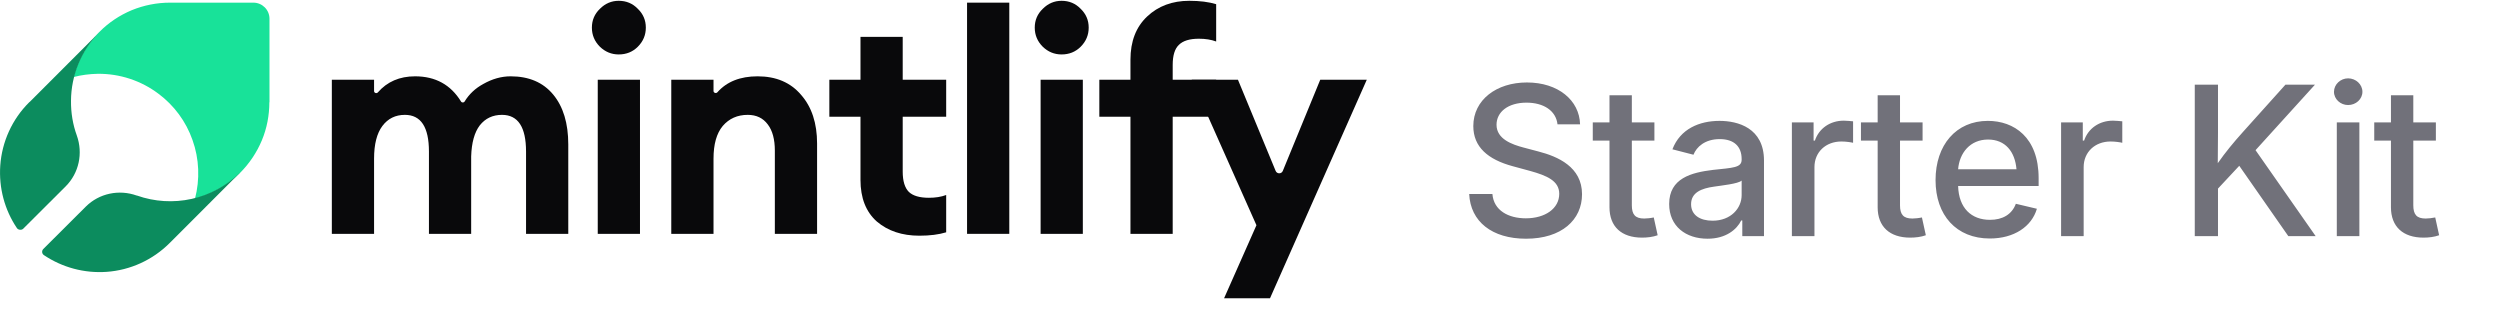
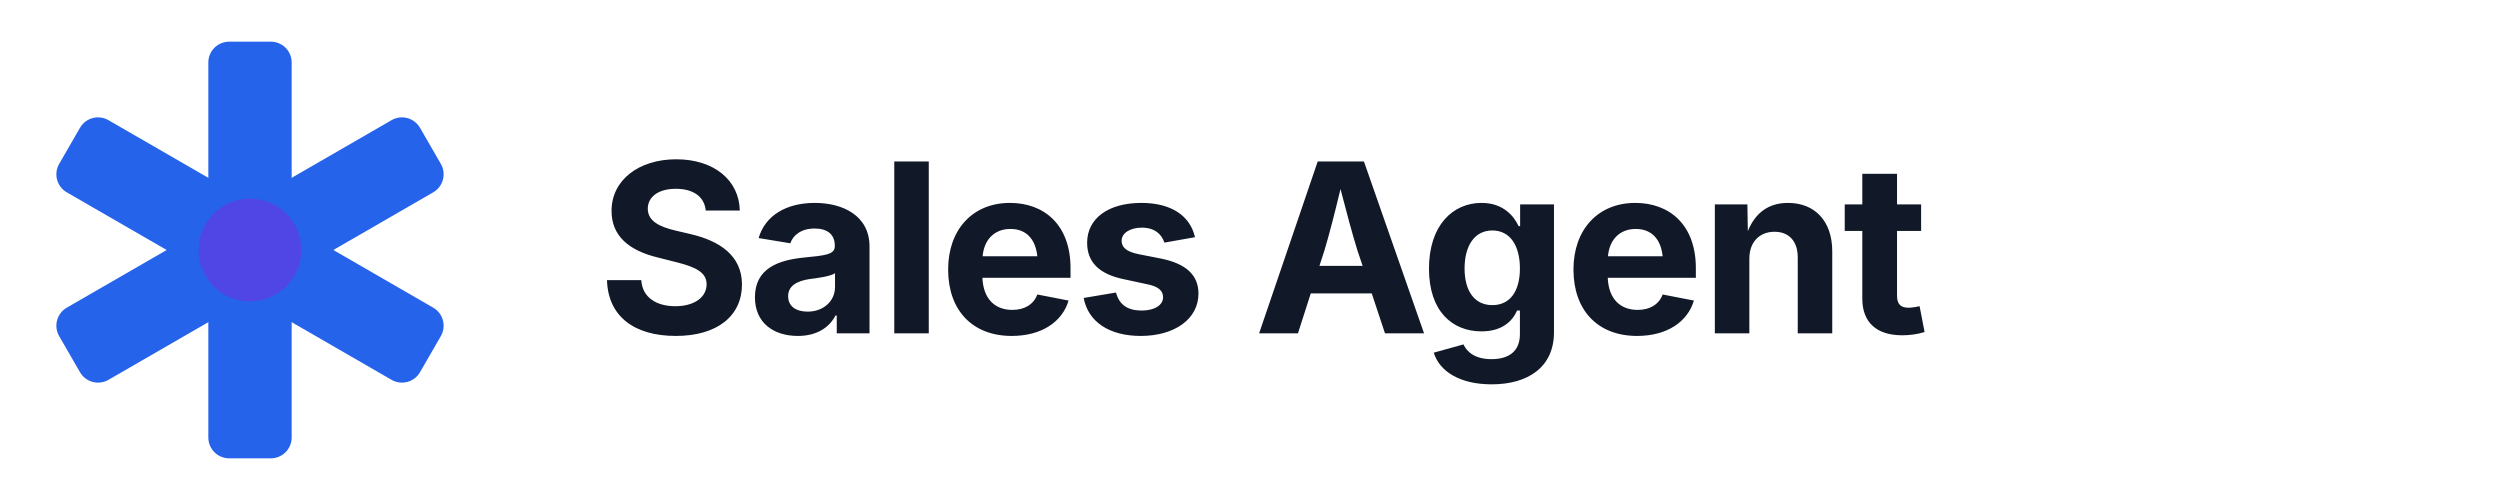
- <svg xmlns="http://www.w3.org/2000/svg" width="180" height="23" viewBox="0 0 180 23" fill="none">
-   <path d="M91.44 21.476H88.133L90.464 16.216L85.802 5.74H89.132L91.847 12.307C91.943 12.536 92.268 12.536 92.362 12.306L95.058 5.74H98.409L91.44 21.476Z" fill="#09090B" />
-   <path d="M81.393 16.837V8.403H79.152V5.74H81.393V4.297C81.393 2.98 81.792 1.944 82.592 1.19C83.391 0.435 84.404 0.058 85.633 0.058C86.387 0.058 87.031 0.139 87.564 0.302V2.988C87.208 2.854 86.794 2.788 86.32 2.788C85.655 2.788 85.174 2.936 84.878 3.232C84.582 3.513 84.434 3.994 84.434 4.674V5.74H87.564V8.403H84.434V16.837H81.393Z" fill="#09090B" />
-   <path d="M76.433 3.92C75.915 3.92 75.463 3.735 75.079 3.365C74.694 2.98 74.502 2.521 74.502 1.989C74.502 1.456 74.694 1.005 75.079 0.635C75.463 0.25 75.915 0.058 76.433 0.058C76.98 0.058 77.438 0.25 77.809 0.635C78.193 1.005 78.386 1.456 78.386 1.989C78.386 2.521 78.193 2.98 77.809 3.365C77.438 3.735 76.98 3.92 76.433 3.92ZM74.924 16.837V5.74H77.964V16.837H74.924Z" fill="#09090B" />
-   <path d="M69.628 16.837V0.191H72.669V16.837H69.628Z" fill="#09090B" />
-   <path d="M66.194 16.97C64.951 16.97 63.93 16.63 63.131 15.949C62.347 15.254 61.955 14.255 61.955 12.953V8.403H59.713V5.74H61.955V2.655H64.995V5.74H68.125V8.403H64.995V12.354C64.995 13.034 65.143 13.523 65.439 13.819C65.735 14.1 66.216 14.24 66.882 14.24C67.355 14.24 67.769 14.174 68.125 14.04V16.726C67.592 16.889 66.948 16.97 66.194 16.97Z" fill="#09090B" />
-   <path d="M48.332 16.837V5.74H51.373V6.551C51.373 6.688 51.559 6.748 51.65 6.646C52.328 5.879 53.293 5.495 54.546 5.495C55.878 5.495 56.921 5.939 57.676 6.827C58.445 7.7 58.83 8.869 58.83 10.334V16.837H55.789V10.844C55.789 10.03 55.619 9.402 55.279 8.958C54.939 8.499 54.458 8.27 53.836 8.27C53.096 8.27 52.497 8.536 52.038 9.069C51.594 9.601 51.373 10.386 51.373 11.421V16.837H48.332Z" fill="#09090B" />
-   <path d="M44.547 3.92C44.029 3.92 43.578 3.735 43.193 3.365C42.809 2.98 42.616 2.521 42.616 1.989C42.616 1.456 42.809 1.005 43.193 0.635C43.578 0.25 44.029 0.058 44.547 0.058C45.095 0.058 45.553 0.25 45.923 0.635C46.308 1.005 46.5 1.456 46.5 1.989C46.5 2.521 46.308 2.98 45.923 3.365C45.553 3.735 45.095 3.92 44.547 3.92ZM43.038 16.837V5.74H46.079V16.837H43.038Z" fill="#09090B" />
-   <path d="M37.875 16.837V10.911C37.875 9.15 37.298 8.27 36.144 8.27C35.478 8.27 34.945 8.521 34.546 9.024C34.161 9.527 33.954 10.275 33.924 11.266V16.837H30.884V10.911C30.884 9.15 30.306 8.27 29.152 8.27C28.472 8.27 27.932 8.536 27.532 9.069C27.133 9.601 26.933 10.386 26.933 11.421V16.837H23.892V5.74H26.933V6.559C26.933 6.695 27.116 6.755 27.206 6.652C27.878 5.881 28.771 5.495 29.885 5.495C31.349 5.495 32.452 6.1 33.193 7.309C33.252 7.404 33.395 7.403 33.454 7.307C33.774 6.78 34.219 6.361 34.79 6.05C35.441 5.68 36.099 5.495 36.765 5.495C38.082 5.495 39.103 5.932 39.828 6.805C40.553 7.678 40.916 8.876 40.916 10.4V16.837H37.875Z" fill="#09090B" />
-   <path d="M19.403 7.362V1.35C19.403 0.705 18.879 0.191 18.244 0.191H12.235C11.291 0.191 10.357 0.378 9.487 0.733C8.618 1.098 7.824 1.621 7.16 2.295L7.114 2.341C6.235 3.23 5.609 4.333 5.291 5.548C5.861 5.399 6.45 5.324 7.039 5.314C8.609 5.296 10.151 5.801 11.403 6.745C12.534 7.586 13.394 8.746 13.861 10.083C14.347 11.438 14.403 12.916 14.039 14.309C15.244 13.991 16.356 13.364 17.244 12.486L17.291 12.439C17.954 11.775 18.487 10.98 18.851 10.111C19.216 9.241 19.393 8.306 19.393 7.362H19.403Z" fill="#18E299" />
-   <path d="M5.112 7.26C5.121 5.416 5.857 3.646 7.151 2.324L2.151 7.326C2.133 7.344 2.114 7.354 2.095 7.372C0.876 8.583 0.14 10.204 0.019 11.918C-0.092 13.52 0.327 15.103 1.22 16.426C1.306 16.552 1.537 16.593 1.667 16.472L4.73 13.417C5.689 12.458 5.987 11.033 5.531 9.757C5.242 8.965 5.103 8.117 5.112 7.26Z" fill="#0C8C5E" />
-   <path d="M17.262 12.44C16.303 13.38 15.102 14.032 13.799 14.321C12.486 14.61 11.127 14.526 9.861 14.079C9.861 14.079 9.851 14.079 9.842 14.079C8.567 13.622 7.142 13.921 6.183 14.871L3.12 17.926C2.99 18.056 3.009 18.27 3.167 18.373C4.489 19.258 6.072 19.686 7.673 19.574C9.386 19.453 10.997 18.717 12.216 17.497L12.263 17.451L17.262 12.449V12.44Z" fill="#0C8C5E" />
-   <text x="105" y="17" font-family="Inter, ui-sans-serif, system-ui, -apple-system, sans-serif" font-size="15" font-weight="500" fill="#71717A" letter-spacing="-0.01em">Starter Kit</text>
+ <svg xmlns="http://www.w3.org/2000/svg" width="180" height="36" viewBox="0 0 180 36" fill="none">
+   <defs>
+     <linearGradient id="arm" x1="8" y1="2" x2="30" y2="34" gradientUnits="userSpaceOnUse">
+       <stop stop-color="#2563EB" />
+       <stop offset="0.52" stop-color="#4F46E5" />
+       <stop offset="1" stop-color="#C026D3" />
+     </linearGradient>
+   </defs>
+   <g transform="translate(18 18)" fill="url(#arm)">
+     <rect x="-3" y="-15" width="6" height="13" rx="1.5" />
+     <rect x="-3" y="-15" width="6" height="13" rx="1.5" transform="rotate(60)" />
+     <rect x="-3" y="-15" width="6" height="13" rx="1.5" transform="rotate(120)" />
+     <rect x="-3" y="-15" width="6" height="13" rx="1.5" transform="rotate(180)" />
+     <rect x="-3" y="-15" width="6" height="13" rx="1.5" transform="rotate(240)" />
+     <rect x="-3" y="-15" width="6" height="13" rx="1.5" transform="rotate(300)" />
+     <circle r="3.7" fill="#4F46E5" />
+   </g>
+   <text x="43" y="24" font-family="Inter, ui-sans-serif, system-ui, -apple-system, sans-serif" font-size="17" font-weight="650" fill="#111827" letter-spacing="-0.02em">Sales Agent</text>
</svg>
